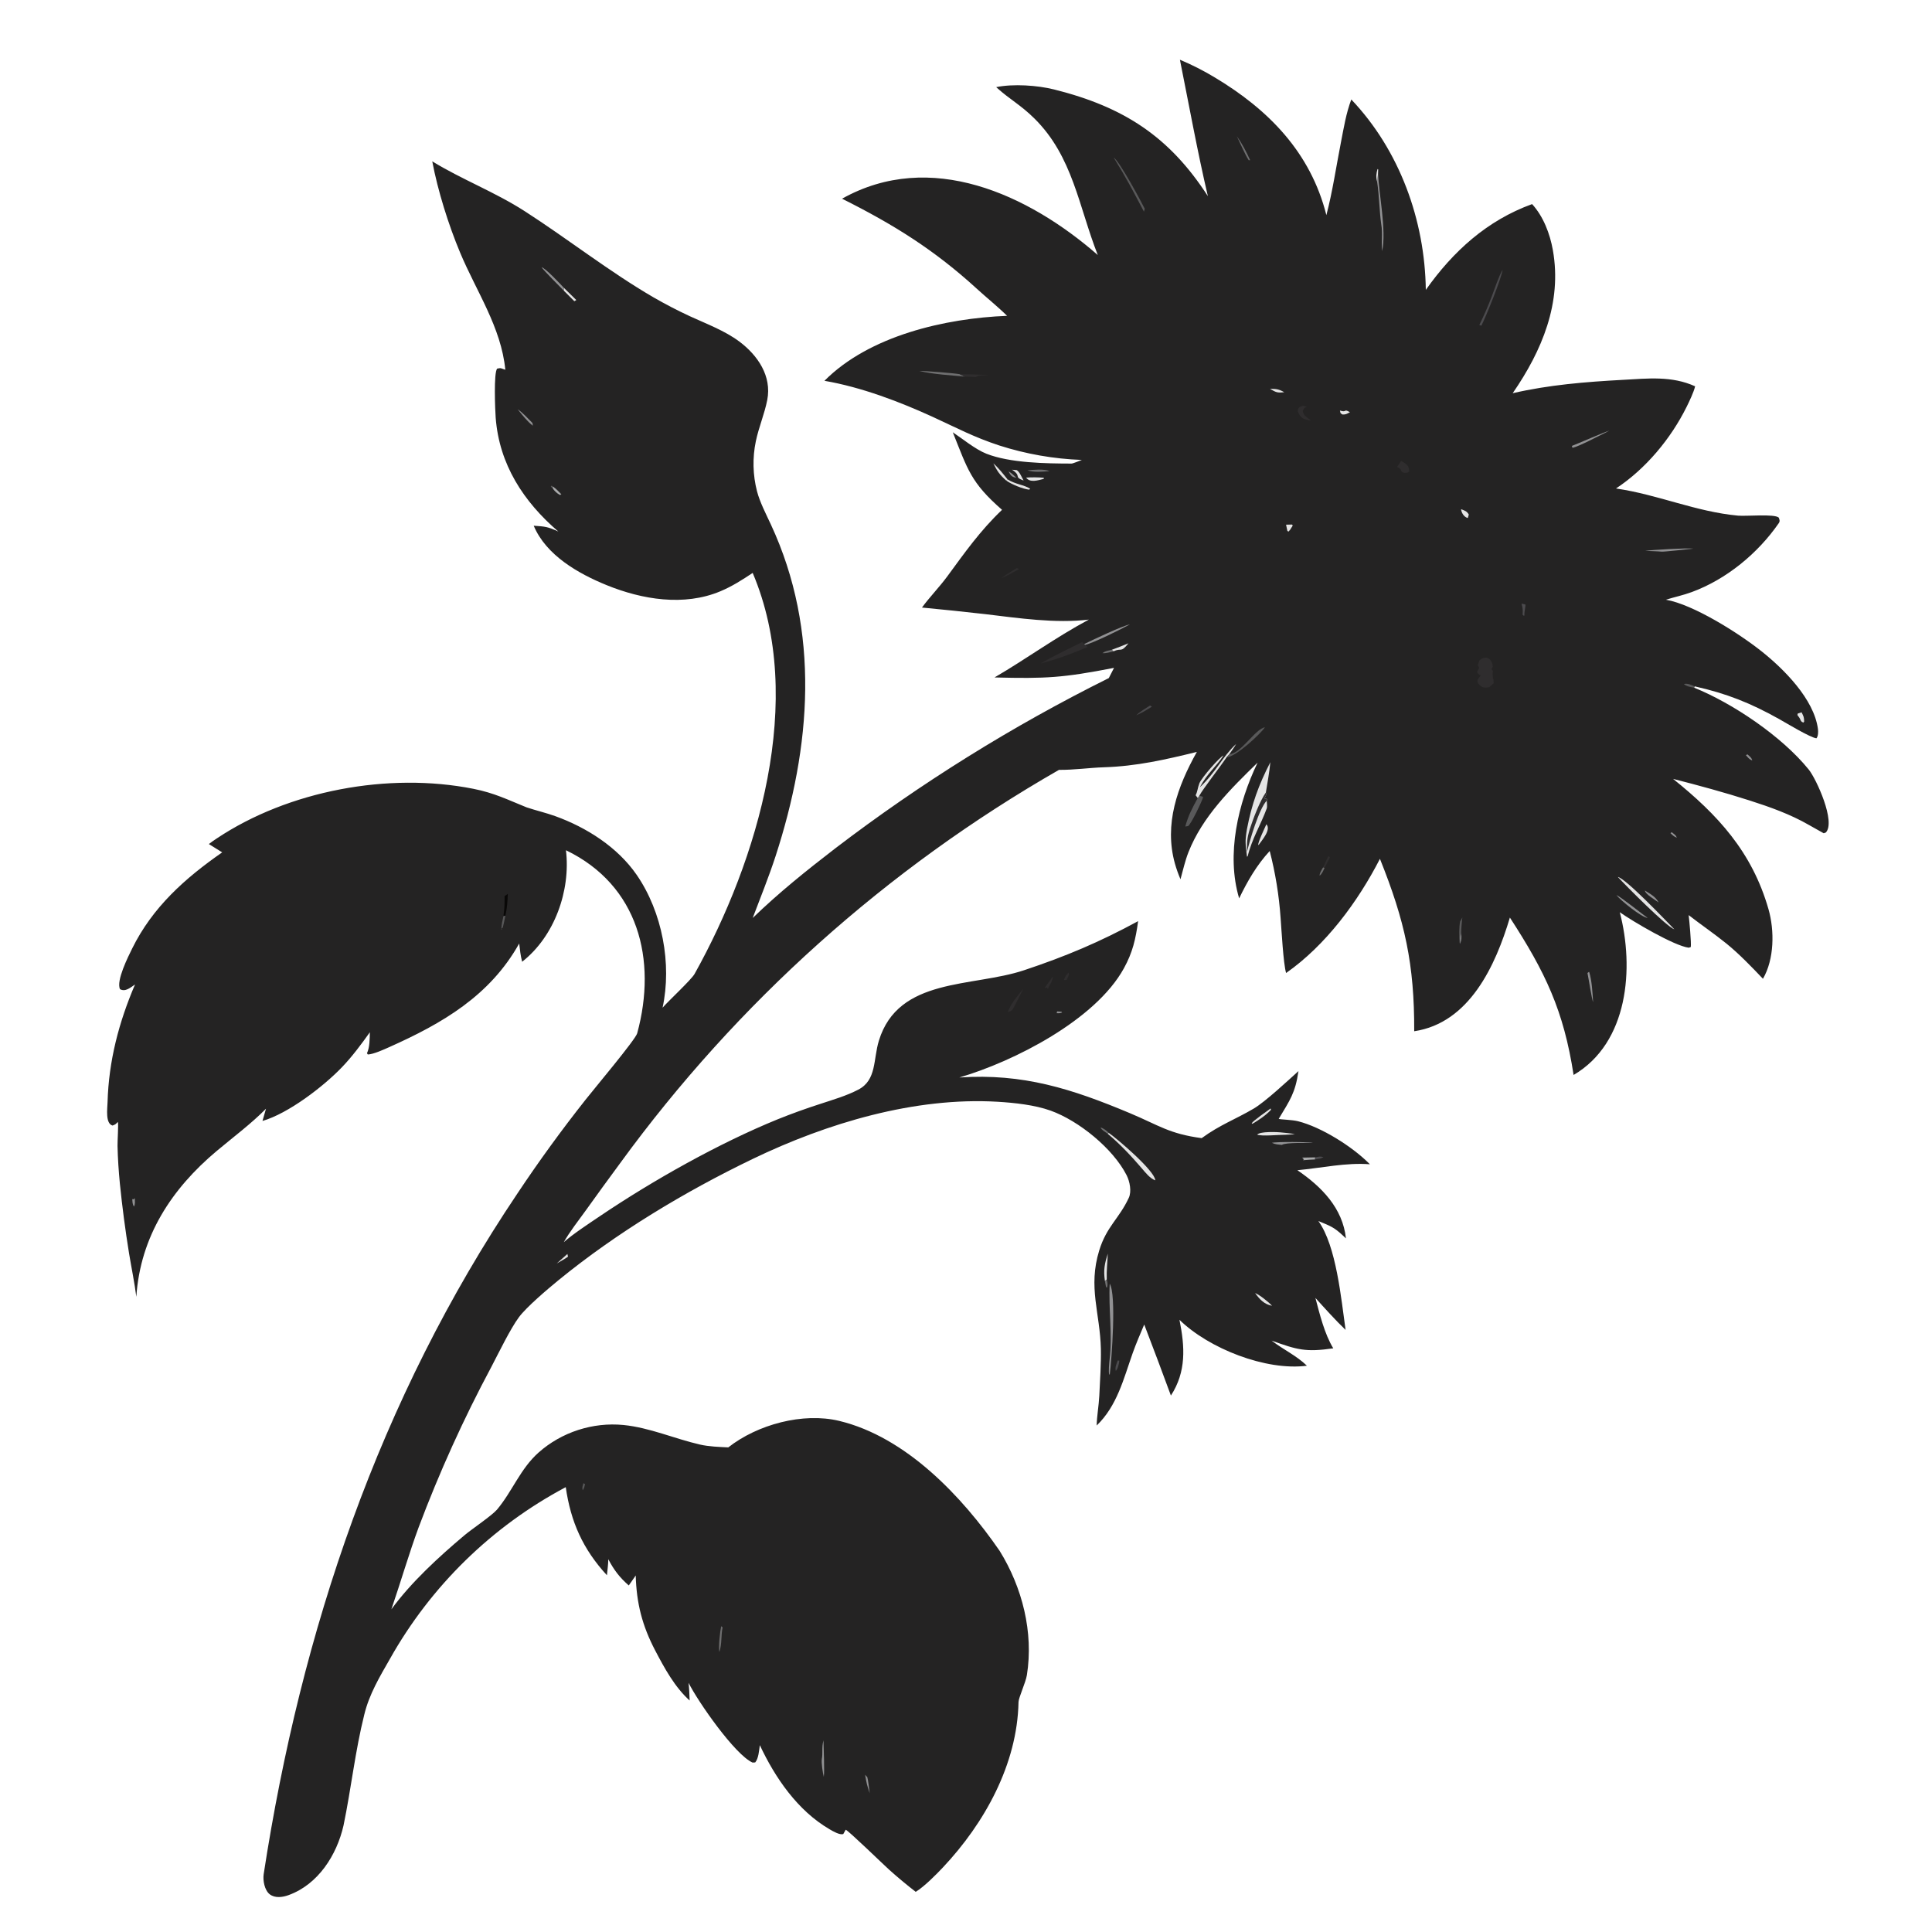
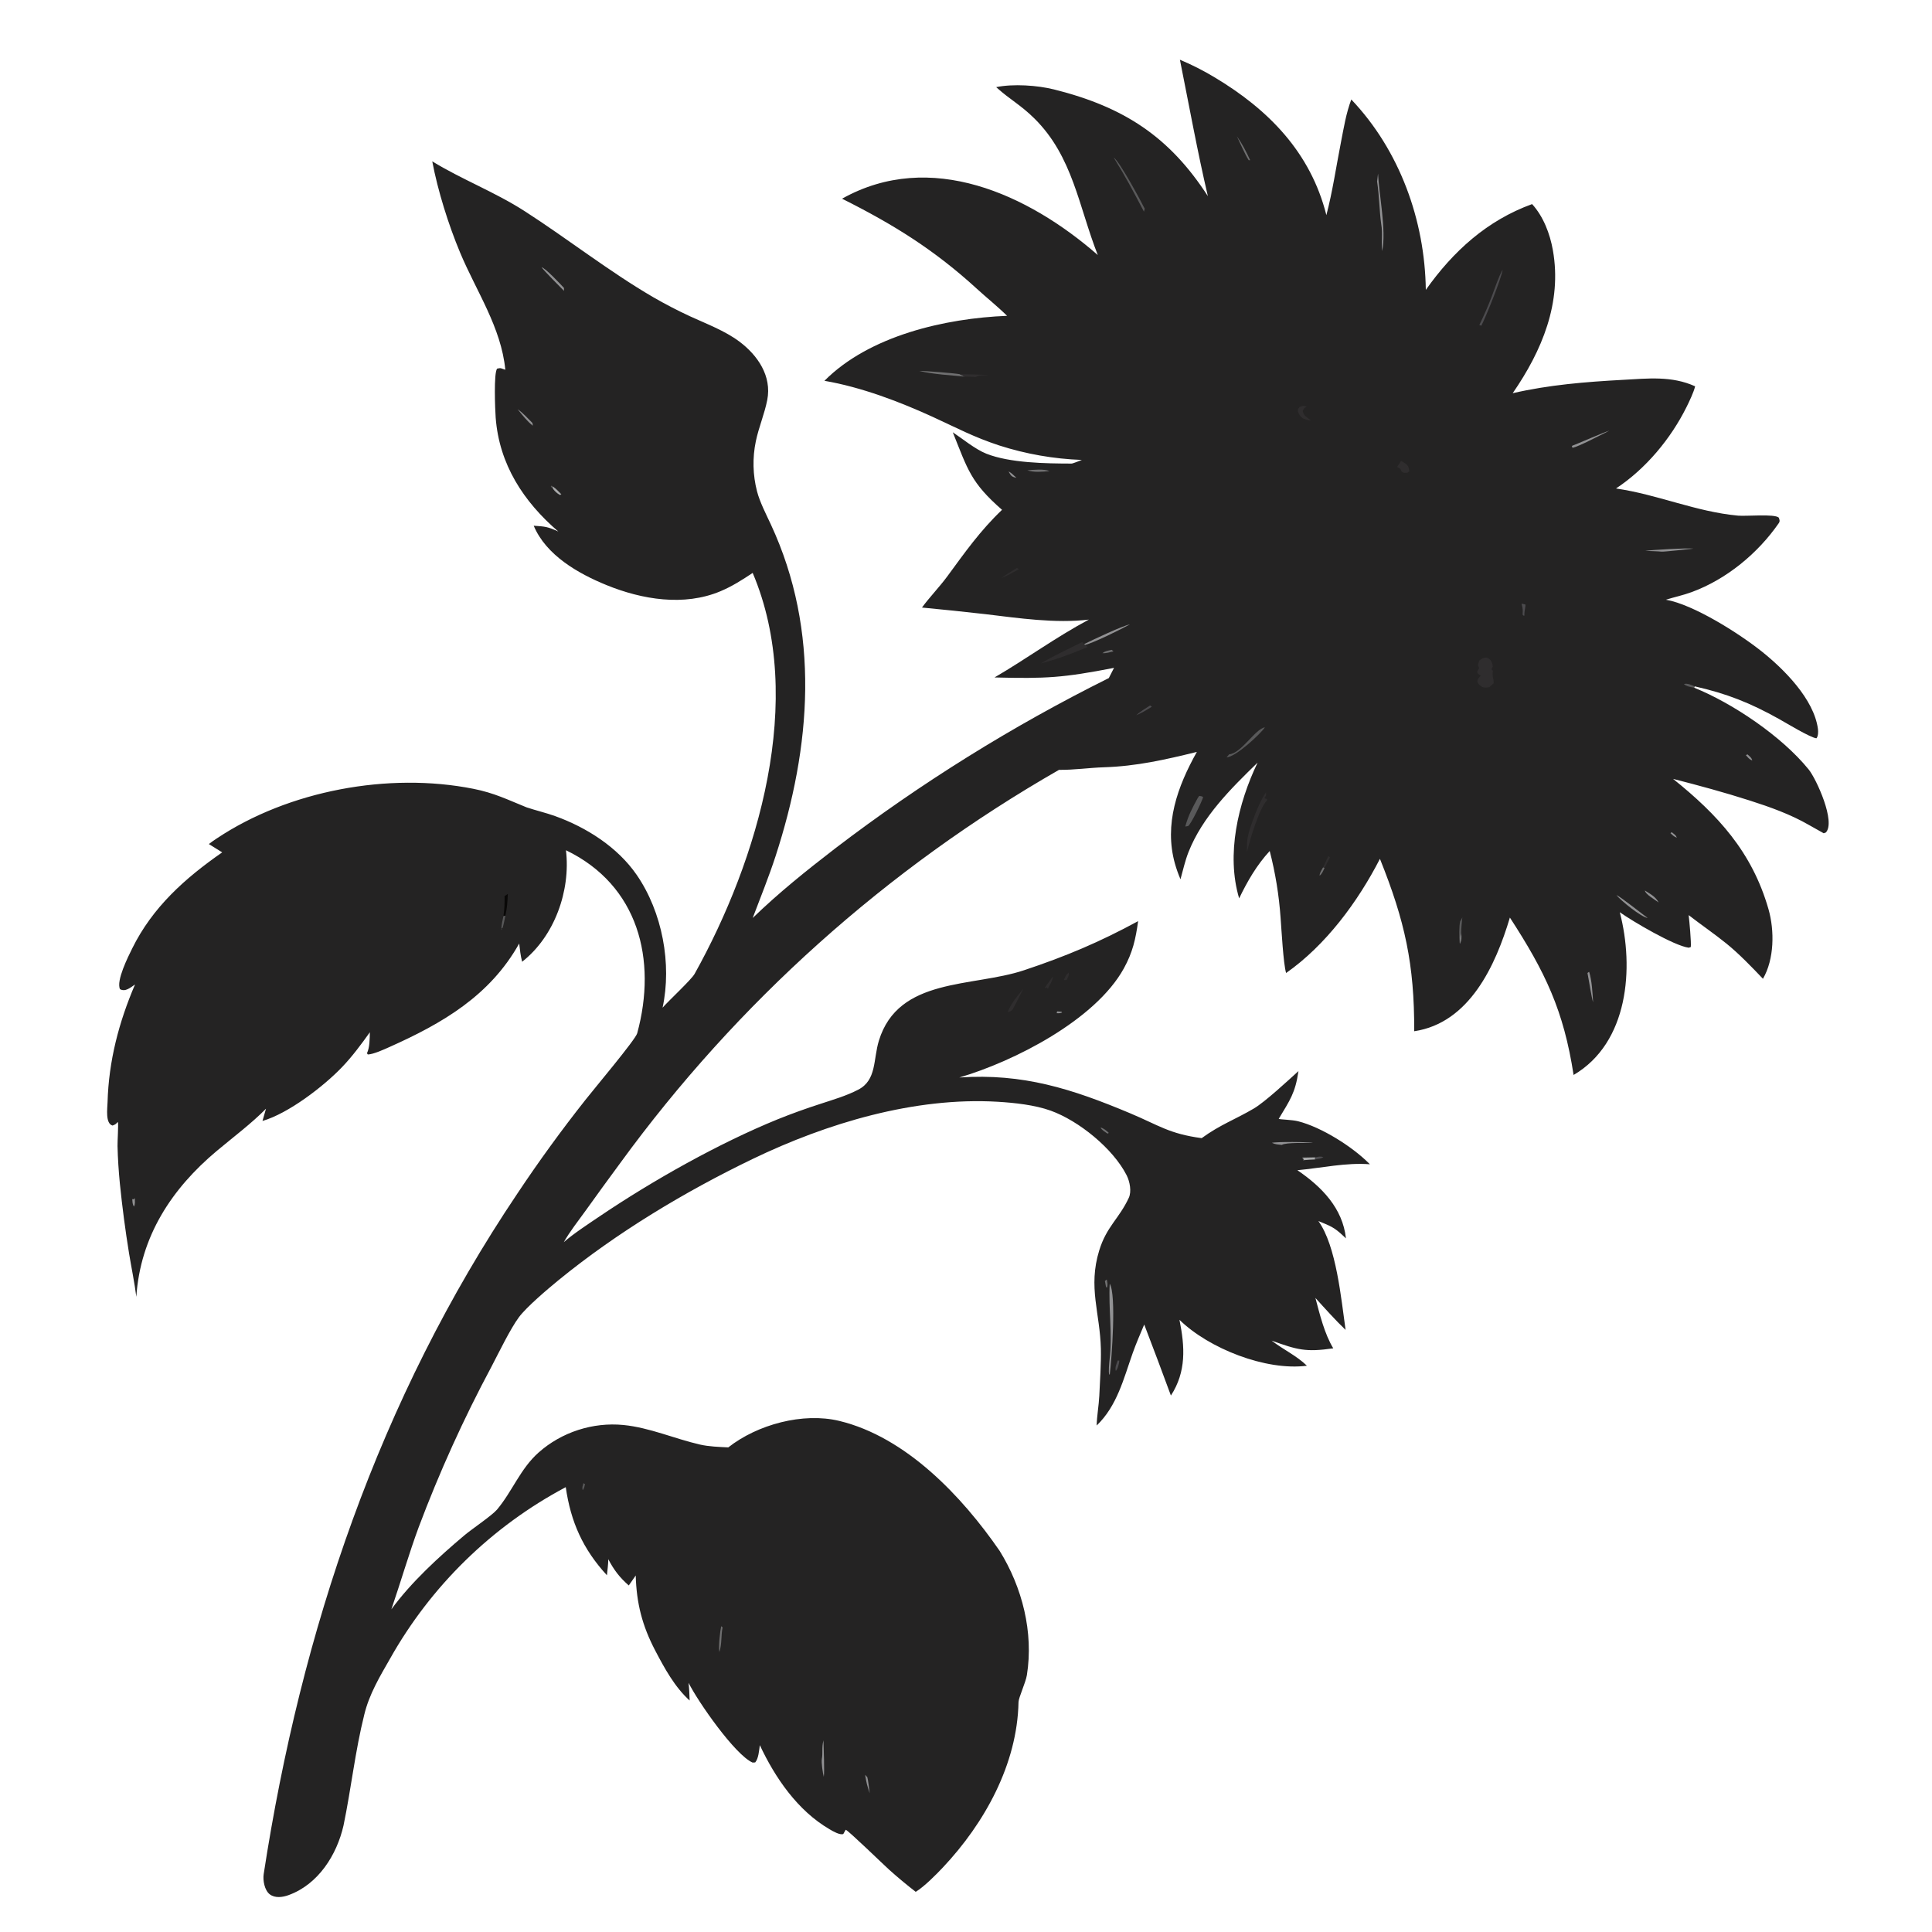
<svg xmlns="http://www.w3.org/2000/svg" height="1024" preserveAspectRatio="none" style="display: block;" version="1.1" viewBox="0 0 2048 2048" width="1024">
  <path d="M 1250.75 63.32 C 1263.43 68.608 1275.69 74.831 1287.45 81.936 C 1344.56 116.044 1389.32 161.586 1406.01 228.041 C 1412.56 203.161 1416.43 176.423 1421.4 151.128 C 1424.46 135.509 1426.82 120.417 1432.43 105.441 C 1483.66 159.332 1510.44 233.411 1511.42 307.279 C 1540.41 266.315 1576.37 233.666 1624.08 216.347 C 1636.07 229.472 1643.04 247.877 1646.11 265.177 C 1656.01 320.893 1634.49 371.932 1603.52 416.824 C 1641.87 407.933 1681.02 404.778 1720.25 402.658 C 1746.85 401.221 1771.99 398.219 1796.9 409.5 C 1795.47 415.656 1790.72 425.552 1787.89 431.275 C 1771.13 465.066 1744.63 496.92 1713.04 517.802 C 1758.2 524.445 1797.35 542.412 1842.41 546.603 C 1851.04 547.406 1880.92 544.517 1885.55 548.666 C 1886.29 550.542 1887.05 552.427 1885.68 554.423 C 1863.56 586.509 1830.07 614.131 1793.32 627.627 C 1783.91 631.083 1775.1 632.865 1765.94 635.719 C 1795.08 640.817 1843.01 671.072 1867.44 690.508 C 1890.82 709.101 1922.96 741.05 1927.1 772.79 C 1927.46 775.555 1927.45 780.275 1925.54 782.619 C 1919.31 782.124 1893.28 766.313 1885.89 762.186 C 1855.54 745.224 1830.44 735.201 1796.4 727.553 L 1795.83 728.96 C 1836.75 745.499 1888.72 780.464 1917.29 815.698 C 1925.43 825.734 1946.22 871.35 1935.44 882.493 C 1934.7 882.765 1933.96 883.038 1933.22 883.31 C 1930.12 881.616 1919.77 875.78 1917.58 874.519 C 1897.92 863.163 1876.17 855.427 1854.62 848.532 C 1827.85 839.962 1800.77 832.605 1773.54 825.658 C 1820.82 863.595 1857.29 903.032 1874.68 963.798 C 1881.14 986.357 1880.9 1016.77 1868.8 1037.55 C 1857.11 1025.21 1843.39 1010.99 1830.16 1000.28 C 1817.44 989.98 1803.19 980.251 1790.05 970.06 C 1790.75 975.422 1792.98 999.717 1792.3 1003.89 L 1790.11 1004.6 C 1774.83 1002.7 1730.62 976.669 1717.05 967.002 C 1732.43 1025.97 1726.29 1105.42 1668.07 1139.51 C 1657.59 1071.22 1638.04 1030.34 1600.54 972.661 C 1585.34 1023.56 1557.67 1084.38 1499.12 1093.16 C 1499.38 1022.21 1489.3 976.33 1462.78 910.385 C 1439.45 955.861 1405.38 1002 1363.31 1031.44 C 1360.33 1021.2 1358.46 985.507 1357.47 972.891 C 1355.81 948.99 1351.95 925.292 1345.95 902.098 C 1332.13 917.07 1322.32 934.139 1313.55 952.299 C 1299.6 905.661 1312.38 851.538 1333.08 808.442 C 1304.61 836.125 1274.65 865.694 1259.82 903.353 C 1256.18 912.598 1254.06 922.43 1251.36 932.046 C 1249.06 926.694 1247.1 921.2 1245.51 915.599 C 1233.73 873.599 1248.13 833.816 1268.72 797.055 C 1235.47 805.233 1204.7 812.258 1170.31 813.341 C 1154.57 813.837 1138.4 816.268 1122.59 816.084 C 939.93 920.709 781.433 1062.74 657.479 1232.88 C 645.14 1249.59 632.923 1266.39 620.83 1283.28 C 613.711 1293.08 603.35 1306.48 597.653 1316.75 C 607.54 1307.99 624.47 1296.91 635.796 1289.26 C 691.941 1251.34 762.025 1211.89 824.376 1186.5 C 839.264 1180.51 854.363 1175.06 869.644 1170.15 C 883.235 1165.65 897.033 1161.73 909.853 1155.05 C 929.425 1144.86 925.562 1123.03 931.654 1103.15 C 952.315 1035.75 1030.6 1046.77 1085.46 1028.52 C 1129.84 1013.75 1165.73 998.583 1206.45 976.455 C 1203.86 995.405 1200.74 1009.47 1191.34 1026.51 C 1161.17 1081.26 1074.97 1125.15 1016.97 1142.18 C 1084.49 1137.62 1136.2 1154.17 1197.82 1180.04 C 1228.64 1192.98 1239.33 1201.86 1273.82 1206.48 C 1293.3 1192.25 1309.54 1186.61 1329.06 1175.11 C 1341.1 1168.02 1365.37 1145.42 1376.42 1135.41 C 1373.02 1158.85 1367.32 1166.28 1355.49 1186.05 C 1357.41 1186.81 1369.49 1186.93 1375.97 1188.56 C 1400.73 1194.81 1433.09 1215.21 1451.03 1233.08 L 1452.14 1234.19 C 1427.16 1232.17 1400.53 1238.15 1375.28 1240.47 C 1400.98 1257.97 1423.28 1280.64 1426.76 1312.71 L 1423.89 1310.03 C 1414.07 1300.8 1410.42 1299.69 1397.53 1294.34 C 1416.61 1320.79 1421.71 1377.11 1426.38 1409.75 C 1415.98 1399.83 1404.11 1386.64 1394.4 1375.87 C 1398.97 1393.3 1404.06 1414 1413.32 1429.28 C 1384.08 1433.52 1375.21 1430.9 1347.96 1421.1 C 1360.62 1430.81 1374.42 1437.06 1385.39 1447.73 C 1341.87 1453.4 1281.31 1429.42 1250.27 1399.04 C 1256.12 1427.78 1257.61 1454.11 1241.21 1479.34 C 1231.96 1454.18 1222.53 1429.08 1212.92 1404.05 C 1208.83 1413.75 1204.15 1424.56 1200.68 1434.39 C 1191.03 1461.69 1184.15 1490.31 1162.51 1511.12 C 1162.77 1500.71 1164.81 1489.74 1165.3 1479.66 C 1166.04 1464.35 1167.3 1445.11 1166.97 1429.96 C 1166.13 1391.73 1153.2 1364.75 1165.19 1325.61 C 1173 1300.1 1186.22 1291.99 1196.57 1269.74 C 1199.66 1263.09 1197.71 1252.53 1194.21 1245.69 C 1179.68 1217.28 1143.47 1188.05 1113.8 1177.35 C 1096.89 1171.25 1075.16 1168.96 1057.51 1167.91 C 969.505 1162.71 876.514 1190.65 797.983 1228.48 C 726.107 1263.11 653.647 1306.67 591.85 1357.2 C 580.616 1366.39 558.044 1385.52 550.029 1396.36 C 540.886 1408.73 528.57 1434.24 520.973 1448.73 C 491.485 1503.8 465.674 1560.76 443.706 1619.24 C 433.902 1645.71 424.325 1678.42 414.864 1705.97 C 435.733 1677.31 465.263 1650.24 492.419 1627.39 C 500.37 1620.7 521.325 1606.69 526.938 1600.15 C 543.216 1580.69 551.546 1556.95 570.967 1539.71 C 595.307 1518.1 628.475 1507.36 660.91 1510.56 C 688.663 1513.3 714.994 1525.1 742.025 1531.3 C 751.39 1533.45 762.392 1533.82 772.008 1534.29 C 802.903 1510.03 851.116 1496.91 889.708 1506.23 C 960.282 1523.26 1019.74 1586.02 1059.68 1644.01 C 1083.69 1682.73 1095.76 1730.36 1088.54 1775.68 C 1087.28 1783.6 1079.77 1799.48 1079.67 1804.29 C 1078.39 1870.07 1043.73 1932.65 999.465 1979.61 C 991.987 1987.54 979.97 1999.67 970.714 2005.44 C 961.041 1997.95 951.641 1990.12 942.53 1981.96 C 937.021 1977.02 898.802 1939.91 896.463 1939.61 L 893.938 1944.13 C 890.274 1945.51 882.94 1941.17 879.507 1939.17 C 845.579 1919.45 821.673 1884.57 805.451 1849.92 C 804.64 1855.62 804.127 1864.02 800.538 1868.25 L 797.76 1868.39 C 779.218 1860.31 739.872 1803.87 729.902 1783.83 C 730.632 1790.48 730.832 1795.92 731.034 1802.62 C 715.181 1788.27 704.295 1768.24 694.497 1749.51 C 680.777 1723.27 674.701 1699.52 673.895 1670.09 L 666.537 1680.64 C 656.768 1672.15 650.776 1664.19 644.823 1652.85 C 644.734 1658.32 643.936 1664.36 643.364 1669.85 C 617.886 1642.11 605.023 1613.33 599.724 1576.44 C 521.441 1618.02 456.749 1681.21 413.347 1758.49 C 402.447 1777.47 391.353 1796.06 386.177 1817.47 C 376.461 1856.21 372.249 1896.05 364.152 1935.07 C 357.003 1966.45 337.299 1997.53 305.912 2008.9 C 299.554 2011.21 291.529 2012.36 285.876 2007.99 C 280.369 2003.66 278.517 1993.16 279.506 1986.72 C 319.2 1728.34 401.972 1483.04 548.446 1265.21 C 571.136 1231.12 595.212 1197.98 620.613 1165.87 C 628.907 1155.24 673.606 1102.12 675.439 1095.39 C 696.718 1017.28 676.826 938.354 599.941 901.289 C 605.042 944.131 587.84 992.561 553.486 1019.5 C 551.753 1012.95 551.184 1006.88 550.369 1000.17 C 519.326 1055.56 469.081 1084.77 412.678 1109.96 C 406.761 1112.6 396.059 1117.54 389.904 1117.8 L 389.008 1116.47 C 391.968 1110.23 391.874 1101.17 392.064 1094.24 C 383.112 1106.82 373.315 1119.99 362.637 1131.14 C 342.793 1151.87 305.61 1180.31 278.237 1188.26 L 281.978 1175.27 C 267.072 1190.54 246.585 1205.95 229.83 1219.99 C 182.069 1259.99 148.737 1310.56 144.51 1374.69 C 142.657 1359.85 139.234 1343.45 136.785 1328.5 C 132.814 1304 129.575 1279.38 127.071 1254.69 C 125.774 1241.07 124.892 1228.41 124.581 1214.76 C 124.467 1209.75 125.686 1192.32 124.954 1189.28 C 122.409 1191.84 122.637 1191.82 119.32 1193.13 C 111.493 1191.01 113.822 1175.12 114.008 1168.44 C 115.232 1124.66 125.968 1083.65 143.128 1043.61 C 138.148 1046.91 132.886 1051.75 127.217 1048.56 C 122.89 1039.75 135.976 1013.84 140.102 1005.47 C 161.707 961.65 196.043 931.04 235.534 903.542 L 221.402 894.726 C 224.111 892.64 226.899 890.659 229.761 888.789 C 305.867 838.051 411.931 818.307 501.744 836.158 C 524.12 840.606 537.708 847.548 558.166 855.813 C 568.168 859.165 578.617 861.554 588.546 865.129 C 621.811 877.109 654.707 898.059 674.923 927.404 C 702.098 966.851 712.346 1021.96 702.369 1068.18 C 708.89 1060.7 732.86 1038.53 736.297 1032.36 C 803.369 912.006 854.753 741.217 797.868 607.315 C 786.611 614.803 776.184 621.502 763.653 626.769 C 725.045 642.995 680.511 635.544 642.881 620.2 C 612.93 607.987 578.872 588.596 565.758 557.28 C 578.097 558.131 580.661 558.342 591.807 563.429 C 554.937 531.718 529.178 492.332 525.435 442.658 C 524.832 434.661 523.231 395.068 526.993 390.745 C 531.324 389.769 530.717 390.403 535.657 391.949 C 531.301 346.971 504.908 308.821 487.734 267.772 C 475.456 238.426 464.094 202.271 458.21 171.027 C 489.231 190.107 524.522 203.479 556.176 223.841 C 601.721 253.139 646.019 288.028 692.602 315.131 C 705.146 322.363 718 329.041 731.129 335.146 C 748.712 343.225 768.327 350.531 783.762 362.081 C 803.186 376.617 818.292 398.611 813.312 424.021 C 810.408 438.833 804.301 452.921 801.217 467.744 C 797.548 485.317 797.983 503.5 802.487 520.877 C 805.418 532.194 812.145 545.166 817.128 555.896 C 869.826 669.365 859.889 791.581 822.084 907.75 C 815.169 928.999 805.951 951.877 797.908 973.088 C 825.782 946.108 854.642 923.005 885.399 899.311 C 976.103 830.06 1073.2 769.614 1175.38 718.792 L 1180.91 707.968 C 1126.79 718.47 1109.14 719.516 1054.23 718.122 C 1088.16 698.374 1118.27 676.075 1154.21 656.798 C 1118.78 661.086 1079.6 655.208 1044.43 651.017 C 1022.09 648.475 999.719 646.146 977.33 644.03 C 985.227 633.222 996.001 622.087 1004.05 611.138 C 1022.91 585.483 1038.89 562.683 1062.2 540.438 C 1029.07 511.495 1025.91 497.874 1010 458.24 C 1019.79 464.695 1033.73 476.259 1045.59 480.948 C 1070.52 490.803 1108.6 491.361 1135.89 491.405 C 1137.28 491.408 1145.24 488.184 1146.8 487.551 C 1117.05 486.476 1087.59 481.316 1059.24 472.214 C 1032.11 463.259 1015.41 454.193 989.95 442.478 C 953.807 425.846 913.188 410.41 873.948 403.668 C 921.496 355.831 1001.79 337.4 1067.55 334.788 C 1057.4 324.787 1046.11 315.809 1035.71 306.288 C 990.481 264.886 947.213 237.956 892.611 210.634 C 986.27 158.111 1090.09 206.056 1163.69 270.329 C 1143.38 218.608 1137.27 166.006 1096.63 125.71 C 1082.12 111.326 1070.28 105.264 1056.95 93.232 L 1056.01 92.366 C 1074.04 88.664 1099.76 90.412 1117.43 94.84 C 1191.53 113.399 1239.64 144.935 1280.39 207.917 C 1269.41 161.171 1260.29 110.744 1250.75 63.32 z" fill="rgb(36,35,35)" transform="translate(0,0)" />
  <path d="M 1795.83 728.96 C 1792.31 728.354 1787.49 727.644 1785 725.086 C 1788.96 724.136 1792.59 725.955 1796.4 727.553 L 1795.83 728.96 z" fill="rgb(89,89,90)" transform="translate(0,0)" />
  <path d="M 564.837 451.274 C 558.763 446.55 553.586 439.808 548.723 433.818 C 553.974 437.353 559.832 443.748 564.434 448.401 L 564.837 451.274 z" fill="rgb(145,145,147)" transform="translate(0,0)" />
  <path d="M 593.534 524.734 C 590.397 522.982 585.443 518.821 585.207 515.145 L 583.936 515.298 L 585.072 517.144 L 584.244 514.922 C 588.314 516.6 591.816 520.742 595.073 523.97 L 593.534 524.734 z" fill="rgb(169,170,171)" transform="translate(0,0)" />
  <path d="M 872.907 1844.76 C 873.054 1853.28 874.175 1877.07 873.251 1883.55 C 872.213 1879.51 870.506 1868.58 871.212 1864.53 C 872.411 1857.79 870.803 1853.02 872.907 1844.76 z" fill="rgb(145,145,147)" transform="translate(0,0)" />
  <path d="M 917.082 1881.37 L 919.401 1883.97 C 920.165 1885.99 921.552 1898.01 921.929 1900.9 C 919.096 1892.4 918.527 1890.39 917.082 1881.37 z" fill="rgb(145,145,147)" transform="translate(0,0)" />
  <path d="M 1077.93 602.104 C 1145.61 562.067 1219.79 524.717 1298.97 548.103 C 1308.43 550.895 1325.18 556.97 1331.37 564.268 L 1330.79 565.587 C 1327.95 565.678 1309.98 557.97 1303.96 556.199 C 1295.05 553.57 1285.9 551.838 1276.64 551.028 C 1212.18 545.427 1136.65 574.633 1080.14 603.247 L 1077.93 602.104 z" fill="rgb(36,35,35)" transform="translate(0,0)" />
  <path d="M 1077.93 602.104 L 1080.14 603.247 C 1073.39 607.087 1068.65 609.879 1061.49 612.788 C 1066.72 608.847 1072.35 605.539 1077.93 602.104 z" fill="rgb(47,45,46)" transform="translate(0,0)" />
  <path d="M 764.509 1723.82 L 766.014 1725.11 C 764.185 1733.38 765.409 1742.65 762.565 1751.2 C 761.455 1745.98 763.239 1729.4 764.509 1723.82 z" fill="rgb(111,111,112)" transform="translate(0,0)" />
  <path d="M 974.706 393.294 C 979.973 392.95 1011.72 395.643 1017.18 396.643 L 1022.51 399.223 C 1006.95 397.688 989.863 396.851 974.706 393.294 z" fill="rgb(111,111,112)" transform="translate(0,0)" />
  <path d="M 1017.18 396.643 C 1023.79 396.89 1042.41 396.937 1048.12 397.814 C 1043.76 397.943 1037.61 397.522 1034.17 399.707 C 1029.99 399.388 1026.7 399.226 1022.51 399.223 L 1017.18 396.643 z" fill="rgb(47,45,46)" transform="translate(0,0)" />
  <path d="M 1219.19 747.808 L 1221.01 749.179 C 1214.95 752.875 1210.98 755.402 1204.46 758.209 C 1208.58 754.289 1214.33 750.942 1219.19 747.808 z" fill="rgb(76,75,78)" transform="translate(0,0)" />
  <path d="M 1212.63 224.355 C 1201.44 203.009 1193.36 187.591 1180.59 167.044 C 1186.71 170.789 1209.38 213.122 1213.47 221.279 L 1212.63 224.355 z" fill="rgb(89,89,90)" transform="translate(0,0)" />
  <path d="M 1772.06 882.178 C 1774.94 884.513 1776.21 884.874 1777.56 887.983 C 1774.43 886.898 1773.17 885.389 1770.73 883.172 L 1772.06 882.178 z" fill="rgb(145,145,147)" transform="translate(0,0)" />
  <path d="M 1408.14 907.378 L 1409.8 908.964 L 1404.08 920.08 L 1402.5 919.487 L 1408.14 907.378 z" fill="rgb(47,45,46)" transform="translate(0,0)" />
  <path d="M 1402.5 919.487 L 1404.08 920.08 C 1402.53 923.219 1401.51 926.146 1398.85 928.3 C 1398.66 925.49 1401.02 922.147 1402.5 919.487 z" fill="rgb(111,111,112)" transform="translate(0,0)" />
  <path d="M 1547.84 976.47 C 1548.81 975.518 1549.44 973.831 1550.12 972.471 C 1549.58 978.063 1548.96 983.319 1548.97 988.949 C 1547.99 993.947 1547.61 995.419 1547.92 1000.45 L 1547.26 999.63 C 1546.68 993.32 1546.57 982.609 1547.84 976.47 z" fill="rgb(89,89,90)" transform="translate(0,0)" />
  <path d="M 1548.97 988.949 C 1549.02 994.213 1549.24 995.484 1547.92 1000.45 C 1547.61 995.419 1547.99 993.947 1548.97 988.949 z" fill="rgb(169,170,171)" transform="translate(0,0)" />
  <path d="M 1323.69 169.793 C 1319.91 164.035 1314.38 151.214 1311.13 144.447 C 1317.05 152.769 1320.98 160.599 1325.23 169.825 L 1323.69 169.793 z" fill="rgb(111,111,112)" transform="translate(0,0)" />
  <path d="M 1666.21 472.701 C 1671.21 470.874 1703.41 456.858 1704.46 457.109 L 1705.84 456.405 C 1700.1 458.086 1708.7 455.341 1702.59 458.275 C 1694.82 462.004 1674.44 472.97 1666.92 474.742 L 1666.21 472.701 z" fill="rgb(145,145,147)" transform="translate(0,0)" />
  <path d="M 1568.14 344.486 C 1573.1 334.455 1577.57 324.184 1581.52 313.712 C 1584.74 305.235 1588.47 293.52 1592.82 285.904 C 1592.04 293.96 1574.9 336.542 1570.25 345.283 L 1568.14 344.486 z" fill="rgb(76,75,78)" transform="translate(0,0)" />
  <path d="M 1460.77 183.977 C 1461.72 205.885 1469.78 244.238 1465.15 266.196 C 1464.19 257.069 1465.84 246.802 1464.17 237.74 C 1462.11 223.014 1462.22 208.802 1459.79 192.403 L 1460.77 183.977 z" fill="rgb(145,145,147)" transform="translate(0,0)" />
-   <path d="M 1459.79 192.403 C 1458.42 187.294 1458.87 184.091 1460.23 179.146 L 1460.95 179.61 L 1460.77 183.977 L 1459.79 192.403 z" fill="rgb(229,229,229)" transform="translate(0,0)" />
  <path d="M 1852.46 799.669 C 1855.15 802.38 1856.61 802.918 1857.47 806.084 C 1854.26 805.039 1852.98 803.024 1850.69 800.464 L 1852.46 799.669 z" fill="rgb(145,145,147)" transform="translate(0,0)" />
  <path d="M 1743.93 583.907 C 1751.57 582.871 1787.91 580.715 1795.13 581.568 C 1790.78 582.024 1763.81 585.057 1761.11 584.771 C 1759.3 584.409 1747.25 584.125 1743.93 583.907 z" fill="rgb(145,145,147)" transform="translate(0,0)" />
  <path d="M 1684.53 1030.13 C 1687.55 1039.48 1688.1 1052.39 1688.76 1062.39 C 1687.29 1058.69 1684.04 1037.43 1682.78 1031.43 L 1684.53 1030.13 z" fill="rgb(145,145,147)" transform="translate(0,0)" />
-   <path d="M 1909.79 755.099 C 1911.98 759.673 1912.38 760.048 1912.47 764.957 L 1911.68 765.97 C 1909.42 764.914 1910.35 765.65 1908.84 763.826 C 1908.12 761.461 1906.77 759.961 1905.31 757.956 L 1905.68 756.379 L 1909.79 755.099 z" fill="rgb(229,229,229)" transform="translate(0,0)" />
  <path d="M 618.448 1572.22 L 620.16 1573.26 C 619.516 1575.93 619.371 1577.58 617.666 1579.74 C 616.895 1576.49 617.584 1575.75 618.448 1572.22 z" fill="rgb(89,89,90)" transform="translate(0,0)" />
  <path d="M 534.863 949.938 L 538.282 947.652 C 537.993 955.833 537.569 962.639 535.717 970.686 L 533.674 971.091 C 534.868 962.752 534.896 958.448 534.863 949.938 z" fill="rgb(9,8,7)" transform="translate(0,0)" />
  <path d="M 535.717 970.686 C 534.85 974.823 533.997 979.639 532.798 983.625 L 531.26 984.039 L 532.359 984.773 L 531.268 985.086 L 532.054 985.392 L 531.355 985.565 C 531.623 979.983 532.503 976.478 533.674 971.091 L 535.717 970.686 z" fill="rgb(89,89,90)" transform="translate(0,0)" />
  <path d="M 1068.21 1072.83 C 1071.4 1063.99 1078.75 1055.6 1084.68 1048.2 C 1081.13 1055.5 1077.43 1062.73 1073.58 1069.88 C 1071.94 1071.98 1070.8 1071.99 1068.21 1072.83 z" fill="rgb(47,45,46)" transform="translate(0,0)" />
  <path d="M 1107.19 1047.37 C 1108.84 1044.95 1114.92 1037.11 1115.85 1035.24 L 1115.22 1036.82 L 1116.29 1035.36 C 1114.41 1043.32 1112.29 1043.92 1110.91 1048.22 L 1109.64 1046.82 L 1107.19 1047.37 z" fill="rgb(47,45,46)" transform="translate(0,0)" />
  <path d="M 1127.7 1038.89 C 1129.28 1035.47 1129.84 1033.38 1132.82 1031.07 C 1133.71 1033.45 1131.95 1035.9 1130.65 1038.93 L 1127.7 1038.89 z" fill="rgb(47,45,46)" transform="translate(0,0)" />
  <path d="M 1120.61 1072.12 L 1125.19 1072.44 L 1125.84 1073.34 C 1122.97 1074.15 1123.09 1074.13 1120.11 1074.02 L 1120.61 1072.12 z" fill="rgb(145,145,147)" transform="translate(0,0)" />
  <path d="M 1103.3 703.257 C 1115.81 695.8 1133.93 687.111 1147.2 680.554 L 1149.22 682.799 L 1150.37 683.548 L 1153.02 685.903 C 1134.22 693.545 1122.88 698.074 1103.3 703.257 z" fill="rgb(47,45,46)" transform="translate(0,0)" />
-   <path d="M 1321.8 878.998 C 1326.94 852.162 1334.14 832.259 1346.62 807.953 C 1345.75 817.785 1343.46 830.075 1341.9 839.997 C 1342.4 843.631 1342.32 842.389 1340.32 846.263 L 1343.34 847.058 L 1342.81 848.737 C 1342.99 850.539 1343.4 855.324 1342.86 856.822 C 1336.3 874.792 1327.16 888.892 1322.6 907.688 L 1321.86 908.131 C 1320.28 894.567 1319.59 892.195 1321.8 878.998 z" fill="rgb(229,229,229)" transform="translate(0,0)" />
  <path d="M 1341.9 839.997 C 1342.4 843.631 1342.32 842.389 1340.32 846.263 L 1343.34 847.058 L 1342.81 848.737 C 1334.61 857.219 1324.66 891.31 1321.86 903.081 C 1321.8 892.676 1321.75 889.244 1324.79 879.002 C 1328.32 868.07 1335.42 849.196 1341.9 839.997 z" fill="rgb(47,45,46)" transform="translate(0,0)" />
  <path d="M 1271.24 843.652 C 1273.5 844.107 1273.67 843.814 1275.38 844.981 C 1274.15 849.443 1262.53 873.871 1259.37 875.68 L 1256.4 876.147 C 1259.94 863.81 1263.49 857.34 1269.67 845.911 L 1271.24 843.652 z" fill="rgb(89,89,90)" transform="translate(0,0)" />
  <path d="M 1567.98 708.115 C 1566.07 703.979 1566.46 705.671 1568.19 700.168 C 1575.11 693.971 1581.44 697.79 1582.45 706.578 L 1580.96 709.398 L 1582.57 711.091 C 1581.47 718.066 1583.64 719.432 1583.31 724.301 C 1581.83 725.674 1580.31 727.032 1578.81 728.389 C 1576.54 729.008 1572.66 729.26 1570.72 727.933 C 1563.46 722.951 1566.07 720.252 1569.7 716.163 C 1567.45 714.656 1566.64 714.578 1565.71 712.179 L 1567.98 708.115 z" fill="rgb(47,45,46)" transform="translate(0,0)" />
  <path d="M 1358.87 1213.6 C 1354.58 1213.15 1352.17 1213.2 1348.3 1211.46 C 1352.19 1210.16 1388.5 1210.38 1391.77 1211.61 C 1385.79 1211.65 1362.61 1210.92 1358.87 1213.6 z" fill="rgb(145,145,147)" transform="translate(0,0)" />
-   <path d="M 1310.34 788.658 C 1308.4 792.278 1305.46 796.183 1303.05 799.59 L 1300.26 802.731 C 1293.36 813.078 1275.33 835.978 1271.24 843.652 L 1269.67 845.911 L 1267.4 842.969 C 1269.5 839.144 1269.56 835.001 1271.39 830.331 C 1273.69 824.449 1293.11 802.161 1296.99 800.847 C 1289.01 812.963 1280.27 819.111 1271.76 834.662 C 1288.47 819.231 1296.03 801.845 1310.34 788.658 z" fill="rgb(229,229,229)" transform="translate(0,0)" />
-   <path d="M 1175.36 1200.93 C 1184.83 1207.61 1223.95 1240.91 1224.69 1251.19 C 1219.39 1249.56 1214.1 1242.86 1210.56 1238.72 C 1199.09 1225.37 1187.58 1213.05 1174.06 1201.69 L 1175.36 1200.93 z" fill="rgb(229,229,229)" transform="translate(0,0)" />
  <path d="M 1389.75 445.817 C 1382.28 444.766 1378.8 443.515 1375.77 436.356 C 1376.1 432.631 1375.44 434.245 1377.8 431.341 C 1381.37 429.815 1381.44 430.132 1385.13 430.998 C 1382.29 432.805 1382.24 432.549 1380.96 435.588 C 1382.15 441.555 1385.38 441.938 1389.75 445.817 z" fill="rgb(47,45,46)" transform="translate(0,0)" />
  <path d="M 1176.34 1360.75 C 1183.6 1372.23 1178.42 1440.44 1176.44 1456.82 L 1175.88 1457.22 C 1174.83 1454.7 1175.82 1444.24 1176.2 1441.12 C 1179.43 1414.69 1174.92 1386.87 1176.34 1360.75 z" fill="rgb(145,145,147)" transform="translate(0,0)" />
-   <path d="M 1714.96 929.583 C 1723.59 931.391 1765.58 975.573 1774.93 985.157 C 1766.69 982.454 1722.95 938.34 1714.96 929.583 z" fill="rgb(229,229,229)" transform="translate(0,0)" />
  <path d="M 1303.05 799.59 C 1315.92 798.555 1330.69 772.53 1340.84 771.003 C 1336.17 778.114 1309.38 802.82 1300.26 802.731 L 1303.05 799.59 z" fill="rgb(89,89,90)" transform="translate(0,0)" />
  <path d="M 1149.22 682.799 C 1158.47 678.206 1189.54 663.463 1197.76 661.866 C 1189.2 666.673 1158.81 681.737 1150.37 683.548 L 1149.22 682.799 z" fill="rgb(145,145,147)" transform="translate(0,0)" />
-   <path d="M 1341.06 1200.29 C 1352.6 1199.4 1361.25 1200.65 1372.6 1202.08 C 1369.38 1202.69 1365.59 1202.76 1362.25 1202.93 C 1355.63 1202.85 1337.29 1204.75 1332.59 1202.72 C 1334.95 1200.79 1337.92 1200.77 1341.06 1200.29 z" fill="rgb(229,229,229)" transform="translate(0,0)" />
  <path d="M 1485.25 488.58 C 1490.46 491.913 1493.35 492.478 1493.91 499.338 C 1491.3 501.841 1492.88 500.843 1488.31 501.282 C 1482.74 498.778 1487.63 498.122 1480.96 494.937 C 1482.15 493.393 1484.09 490.303 1485.25 488.58 z" fill="rgb(47,45,46)" transform="translate(0,0)" />
  <path d="M 597.848 308.335 C 593.129 303.494 577.199 287.674 574.091 283.317 C 577.812 283.778 594.322 301.414 597.836 305.217 L 597.848 308.335 z" fill="rgb(145,145,147)" transform="translate(0,0)" />
  <path d="M 1713.5 948.863 C 1717.38 950.129 1740.77 968.908 1746.62 973.087 C 1739.54 972.102 1718.22 954.732 1713.5 948.863 z" fill="rgb(145,145,147)" transform="translate(0,0)" />
-   <path d="M 1342.41 873.785 C 1347.89 879.337 1337.42 891.06 1334.14 895.783 L 1333.83 895.559 C 1333.32 893 1340.77 877.512 1342.41 873.785 z" fill="rgb(229,229,229)" transform="translate(0,0)" />
-   <path d="M 1067.97 508.088 C 1076.19 513.454 1085.61 513.833 1092.08 518.111 L 1090.97 519.066 C 1084.12 518.33 1072.14 513.335 1066.61 509.386 L 1067.97 508.088 z" fill="rgb(229,229,229)" transform="translate(0,0)" />
-   <path d="M 1171.23 1357.83 C 1169.6 1345.98 1170.89 1339.87 1174.28 1328.9 C 1173.99 1338.81 1172.85 1346 1173.21 1356.34 L 1171.23 1357.83 z" fill="rgb(229,229,229)" transform="translate(0,0)" />
-   <path d="M 1346.88 1175.04 C 1347.24 1175.39 1347.16 1176 1347.25 1176.5 C 1342.04 1182.12 1334.19 1187.5 1327.56 1191.3 L 1326.84 1190.75 C 1328.23 1188.09 1343.45 1177.58 1346.88 1175.04 z" fill="rgb(229,229,229)" transform="translate(0,0)" />
-   <path d="M 1087.73 506.284 C 1092.79 505.86 1101.46 505.897 1106.44 506.476 L 1106.46 507.607 C 1100.16 509.18 1091.91 512.067 1087.73 506.284 z" fill="rgb(229,229,229)" transform="translate(0,0)" />
-   <path d="M 1330.47 1370.69 C 1335.18 1372.5 1344.94 1380.35 1348.43 1384.18 C 1340.11 1382.71 1335.13 1377.22 1330.47 1370.69 z" fill="rgb(229,229,229)" transform="translate(0,0)" />
-   <path d="M 1196.25 681.922 C 1187.63 692.647 1189.04 686.273 1180.37 690.482 L 1178.5 688.848 C 1184.28 686.617 1190.59 684.32 1196.25 681.922 z" fill="rgb(229,229,229)" transform="translate(0,0)" />
-   <path d="M 1066.61 509.386 C 1059.4 502.949 1057.12 499.467 1052.97 491.161 C 1058.78 496.301 1063.11 502.067 1067.97 508.088 L 1066.61 509.386 z" fill="rgb(229,229,229)" transform="translate(0,0)" />
-   <path d="M 1548.76 539.816 C 1552.95 541.239 1554.99 542.028 1557.01 545.448 L 1555.93 549.126 C 1551.92 548.141 1549.25 543.7 1548.76 539.816 z" fill="rgb(229,229,229)" transform="translate(0,0)" />
-   <path d="M 597.836 305.217 L 610.919 318.063 L 608.828 319.312 L 597.848 308.335 L 597.836 305.217 z" fill="rgb(229,229,229)" transform="translate(0,0)" />
  <path d="M 1088.99 498.507 C 1095.4 498.031 1106.82 496.803 1112.55 499.453 C 1104.9 500.064 1096.28 501.09 1088.99 498.507 z" fill="rgb(111,111,112)" transform="translate(0,0)" />
-   <path d="M 1072.8 497.902 L 1077.85 498.383 C 1080.84 500.247 1083.2 506.091 1085.07 509.395 C 1073.88 505.259 1083.6 505.042 1072.8 497.902 z" fill="rgb(229,229,229)" transform="translate(0,0)" />
-   <path d="M 1420.37 435.165 C 1428.14 437.77 1423.9 432.759 1431 436.981 C 1427.75 438.645 1426.64 439.588 1422.99 439.386 C 1420.34 437.358 1421.28 438.655 1420.37 435.165 z" fill="rgb(229,229,229)" transform="translate(0,0)" />
-   <path d="M 1363.28 556.179 C 1365.42 556.099 1367.57 556.052 1369.72 556.038 L 1370.32 557.222 L 1367.63 561.501 L 1365.87 563.517 L 1364.66 562.784 L 1363.28 556.179 z" fill="rgb(229,229,229)" transform="translate(0,0)" />
  <path d="M 1743.61 943.976 C 1749.62 947.807 1754.87 950.373 1758.23 956.664 C 1753.67 953.28 1744.35 948.098 1743.61 943.976 z" fill="rgb(145,145,147)" transform="translate(0,0)" />
  <path d="M 1380.28 1227.12 L 1394.17 1226.85 L 1393.99 1229.08 C 1389.75 1229.22 1385.52 1229.48 1381.29 1229.88 L 1382.1 1228.85 L 1380.28 1227.12 z" fill="rgb(169,170,171)" transform="translate(0,0)" />
-   <path d="M 1346.21 412.198 C 1353.05 412.185 1355.42 412.434 1361.35 415.759 C 1353.89 416.592 1352.82 415.972 1346.21 412.198 z" fill="rgb(229,229,229)" transform="translate(0,0)" />
  <path d="M 1612.9 639.887 C 1614.19 640.083 1615.62 640.467 1616.91 640.767 C 1617.55 642.724 1615.53 647.943 1615.98 652.502 L 1614.99 652.604 L 1614.03 651.523 C 1614.36 646.035 1614.25 645.227 1612.9 639.887 z" fill="rgb(76,75,78)" transform="translate(0,0)" />
  <path d="M 1184.78 1442.19 L 1186.51 1442.37 C 1186.29 1445.36 1185.04 1451.07 1182.81 1453.22 C 1181.73 1449.63 1183.48 1445.93 1184.78 1442.19 z" fill="rgb(76,75,78)" transform="translate(0,0)" />
  <path d="M 1180.37 690.482 C 1176.68 691.349 1172.34 692.698 1168.66 692.379 C 1172.23 689.7 1174.31 689.887 1178.5 688.848 L 1180.37 690.482 z" fill="rgb(111,111,112)" transform="translate(0,0)" />
  <path d="M 140.177 1271.01 L 141.164 1271.45 L 142.866 1270.22 C 142.96 1273.36 143.503 1276.41 141.998 1278.98 C 140.334 1276.52 140.466 1274.05 140.177 1271.01 z" fill="rgb(145,145,147)" transform="translate(0,0)" />
-   <path d="M 601.463 1329.25 L 602.124 1332.09 C 599.245 1334.32 593.473 1337.42 590.135 1339.34 L 601.463 1329.25 z" fill="rgb(229,229,229)" transform="translate(0,0)" />
  <path d="M 1394.17 1226.85 C 1397.83 1226.14 1399.18 1225.59 1402.84 1226.5 C 1400.45 1228.52 1397.46 1228.46 1393.99 1229.08 L 1394.17 1226.85 z" fill="rgb(76,75,78)" transform="translate(0,0)" />
  <path d="M 1174.06 1201.69 C 1171.47 1199.91 1167.75 1197.9 1166.64 1195.21 C 1169.7 1195.88 1173.22 1198.72 1175.36 1200.93 L 1174.06 1201.69 z" fill="rgb(111,111,112)" transform="translate(0,0)" />
  <path d="M 1173.21 1356.34 C 1173.98 1360.15 1174.43 1361.1 1173.53 1364.95 L 1172.43 1364.28 L 1171.23 1357.83 L 1173.21 1356.34 z" fill="rgb(111,111,112)" transform="translate(0,0)" />
  <path d="M 1069.09 499.768 C 1072.03 501.117 1075 504.218 1077.48 506.498 C 1072.12 505.466 1071.68 504.251 1069.09 499.768 z" fill="rgb(145,145,147)" transform="translate(0,0)" />
</svg>
